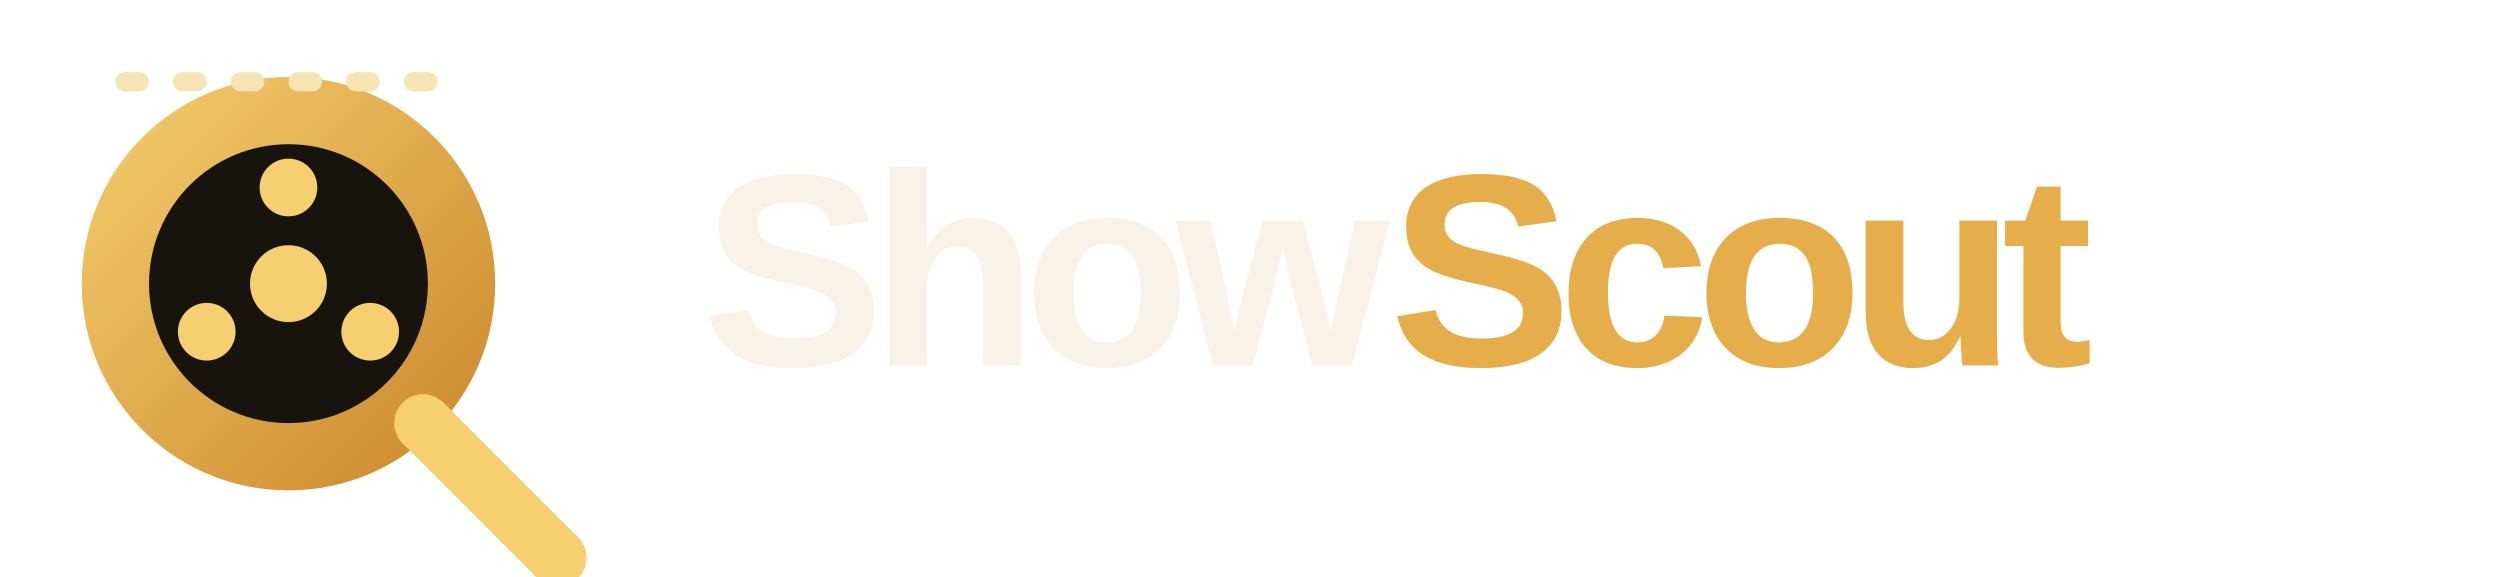
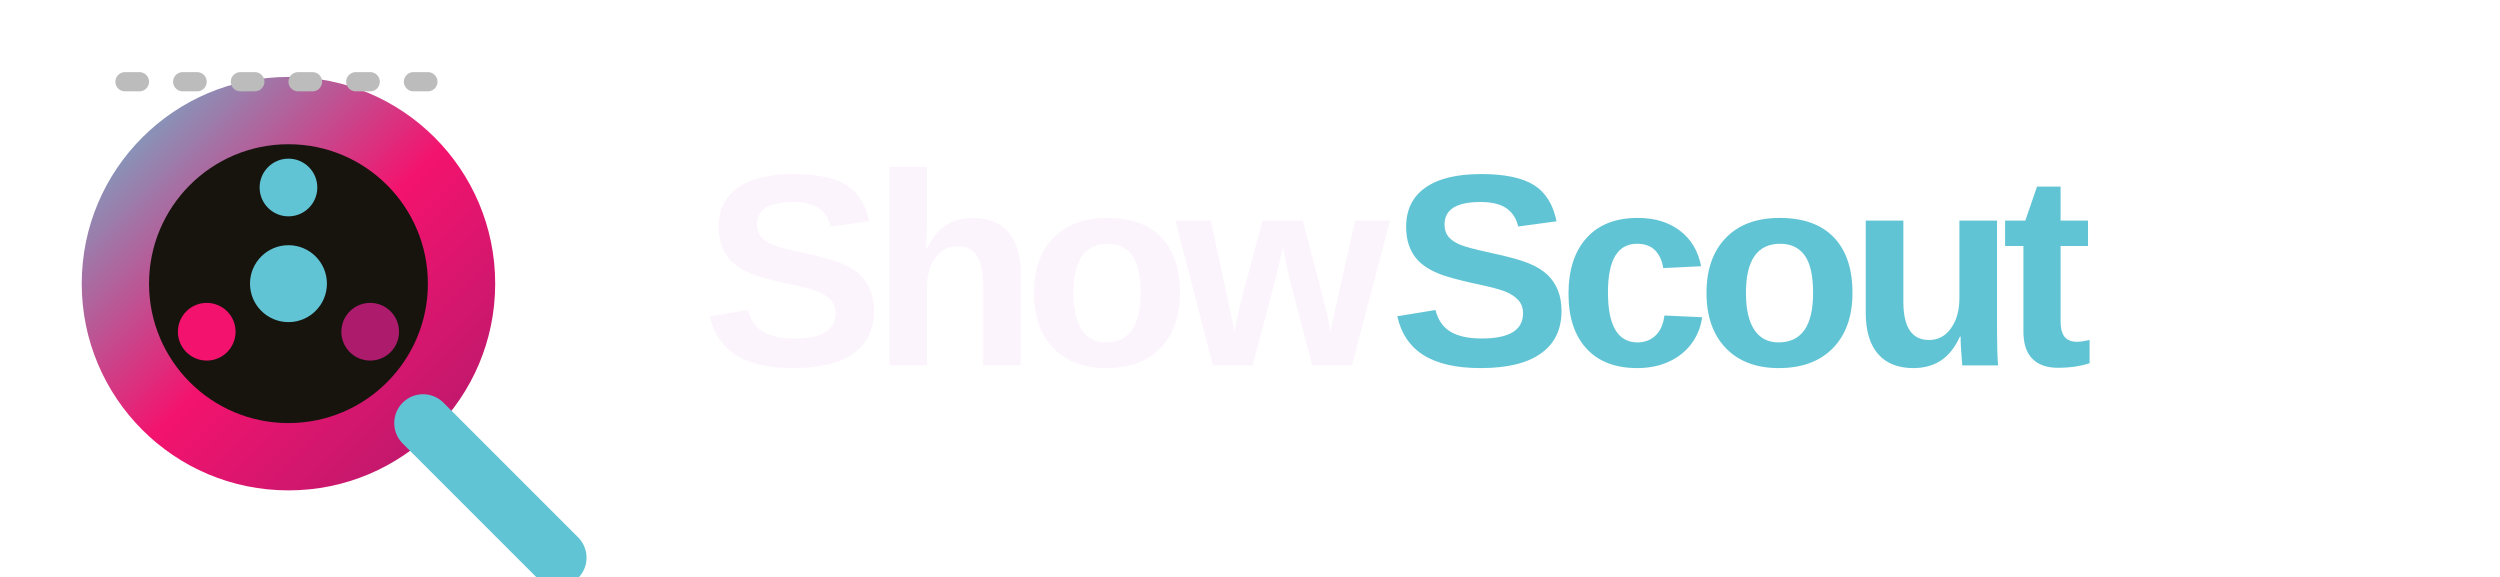
<svg xmlns="http://www.w3.org/2000/svg" viewBox="0 0 520 120" role="img" aria-labelledby="title desc">
  <defs>
-     <linearGradient id="gold" x1="0" y1="0" x2="1" y2="1">
-       <stop stop-color="#f5cf70" />
-       <stop offset="1" stop-color="#c98528" />
+     <linearGradient id="signal" x1="0" y1="0" x2="1" y2="1">
+       <stop stop-color="#60c4d4" />
+       <stop offset=".52" stop-color="#f3136e" />
+       <stop offset="1" stop-color="#ad1b6d" />
    </linearGradient>
  </defs>
  <g transform="translate(8 8)">
-     <circle cx="52" cy="51" r="43" fill="url(#gold)" />
+     <circle cx="52" cy="51" r="43" fill="url(#signal)" />
    <circle cx="52" cy="51" r="29" fill="#17130d" />
-     <circle cx="52" cy="51" r="8" fill="#f5cf70" />
-     <circle cx="52" cy="31" r="6" fill="#f5cf70" />
-     <circle cx="35" cy="61" r="6" fill="#f5cf70" />
-     <circle cx="69" cy="61" r="6" fill="#f5cf70" />
-     <path d="M80 80 108 108" fill="none" stroke="#f5cf70" stroke-width="12" stroke-linecap="round" />
-     <path d="M18 9h68" fill="none" stroke="#f7e4b5" stroke-width="4" stroke-linecap="round" stroke-dasharray="3 9" />
+     <circle cx="52" cy="51" r="8" fill="#60c4d4" />
+     <circle cx="52" cy="31" r="6" fill="#60c4d4" />
+     <circle cx="35" cy="61" r="6" fill="#f3136e" />
+     <circle cx="69" cy="61" r="6" fill="#ad1b6d" />
+     <path d="M80 80 108 108" fill="none" stroke="#60c4d4" stroke-width="12" stroke-linecap="round" />
+     <path d="M18 9h68" fill="none" stroke="#bcbcbc" stroke-width="4" stroke-linecap="round" stroke-dasharray="3 9" />
  </g>
-   <text x="146" y="76" fill="#f8f2e8" font-family="Arial, sans-serif" font-size="57" font-weight="700" letter-spacing="-3">Show<tspan fill="#e6ae4a">Scout</tspan>
+   <text x="146" y="76" fill="#fcf4fc" font-family="Arial, sans-serif" font-size="57" font-weight="700" letter-spacing="-3">Show<tspan fill="#60c4d4">Scout</tspan>
  </text>
</svg>
